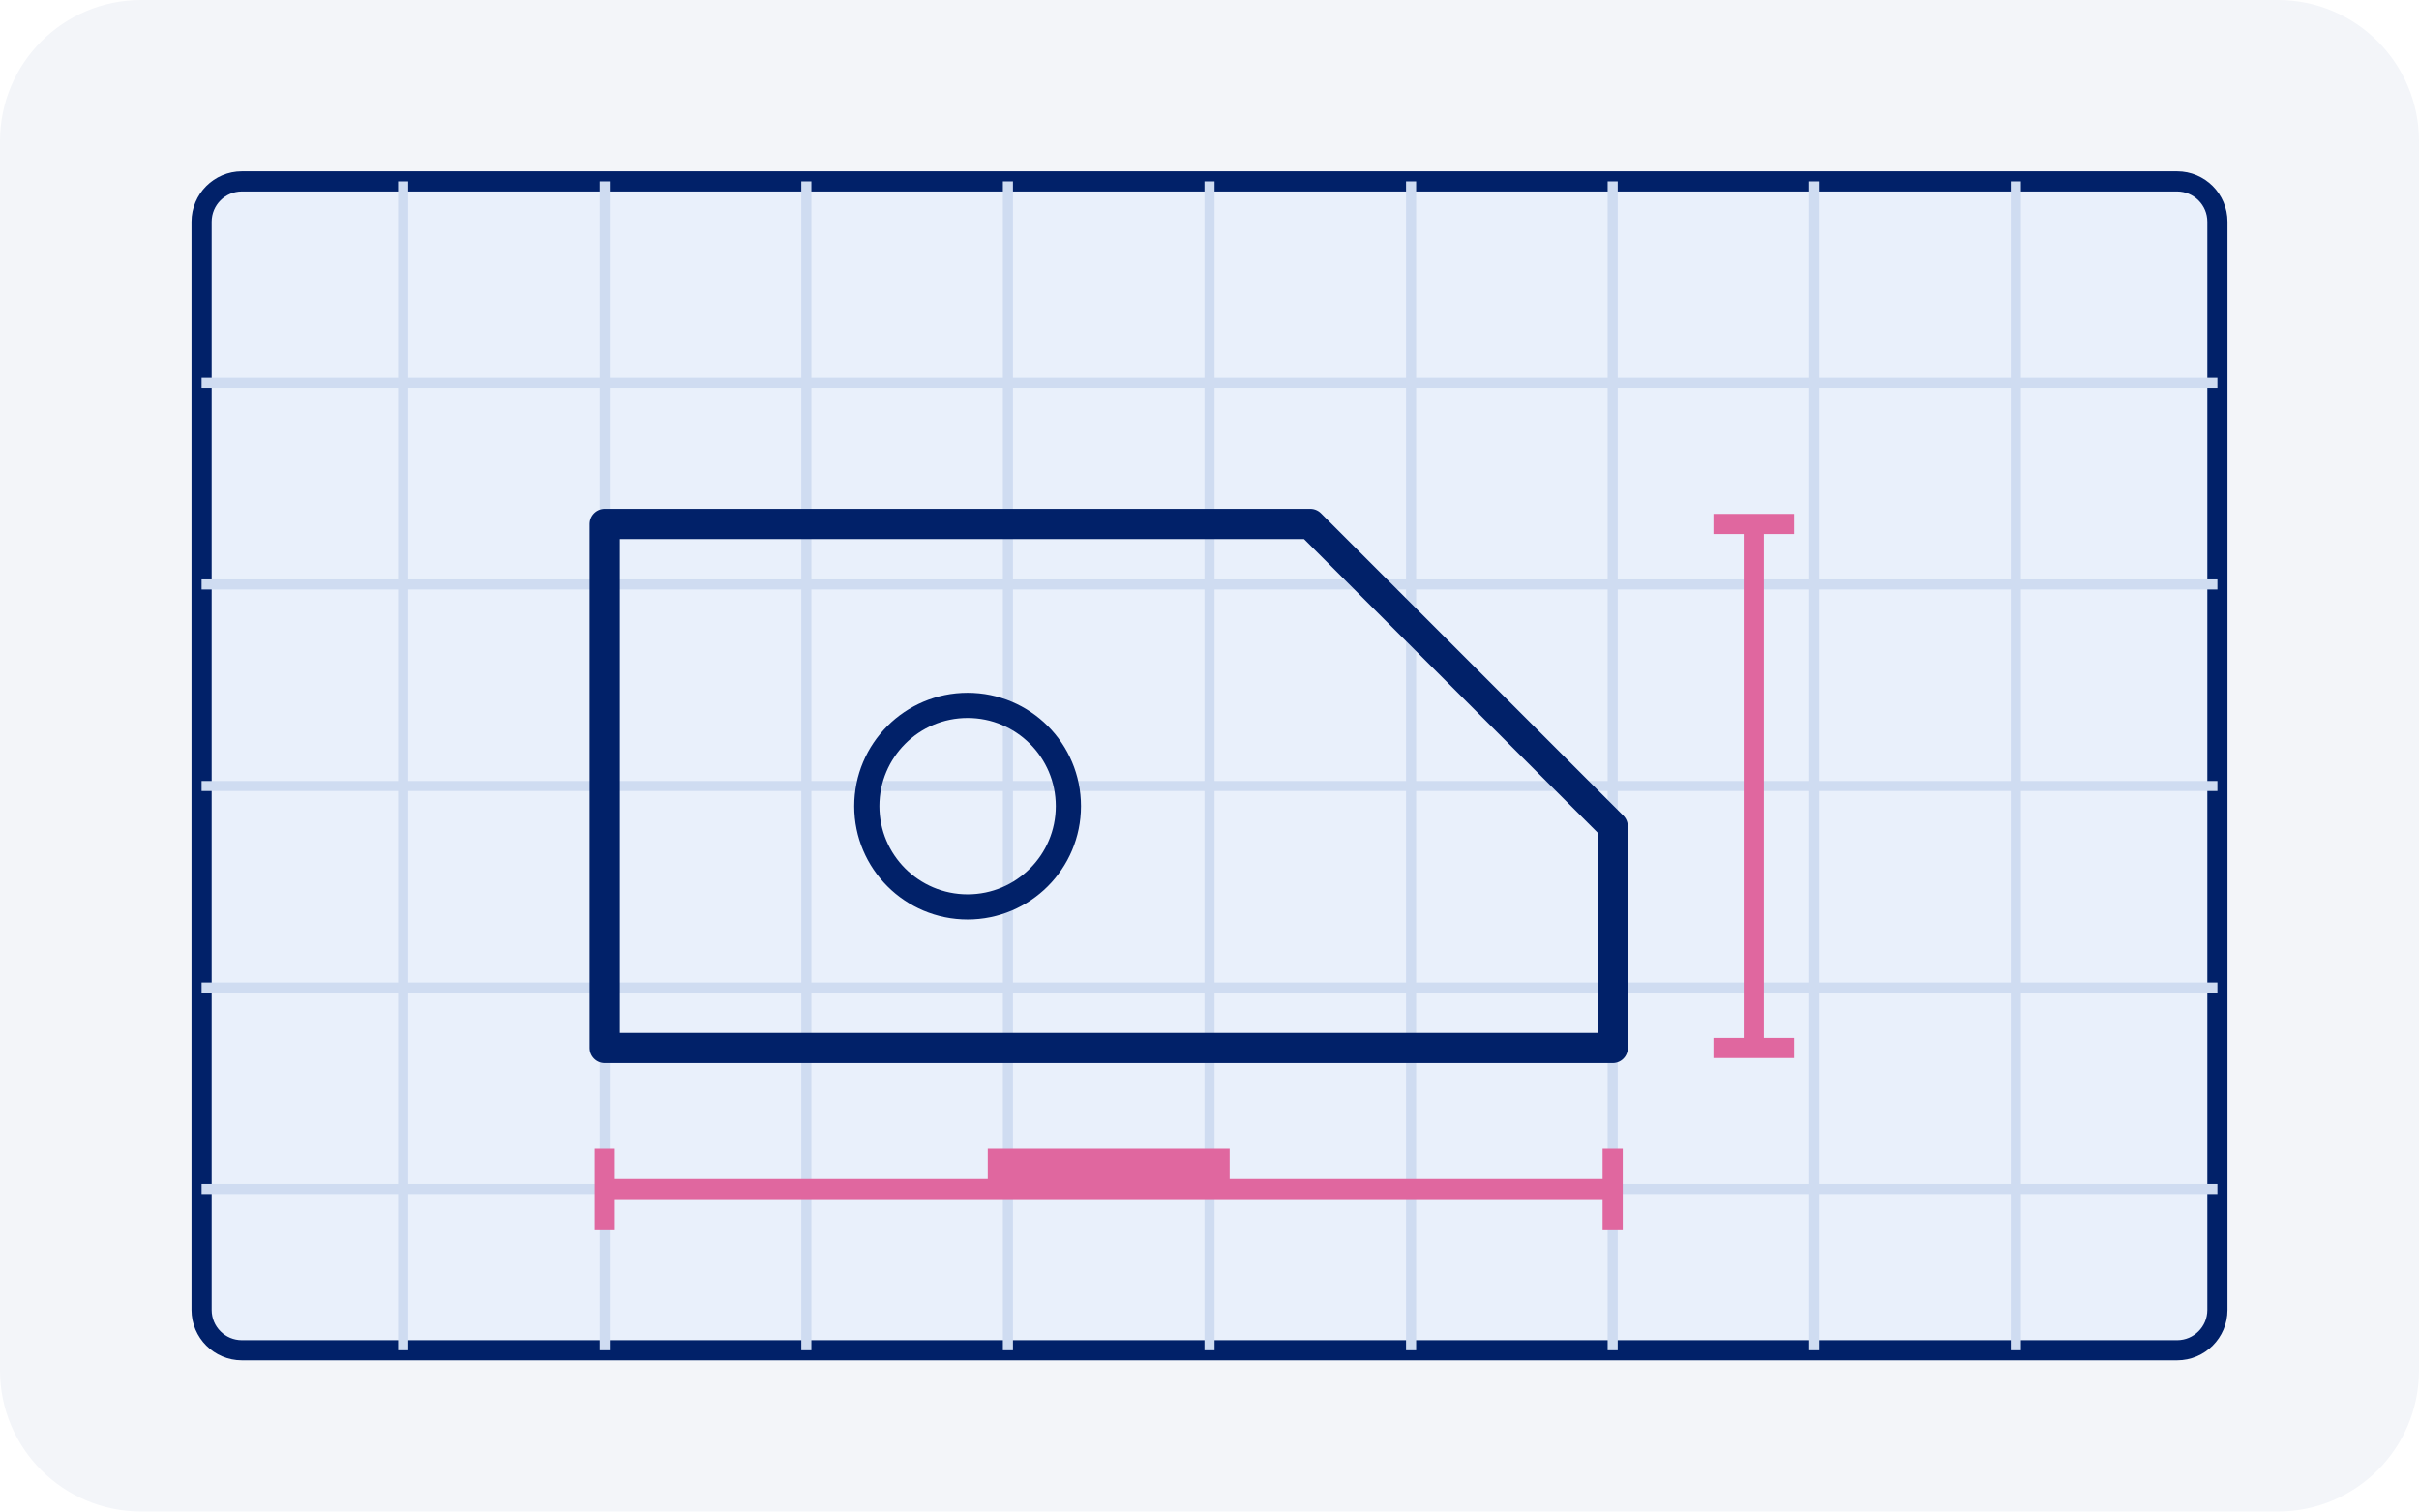
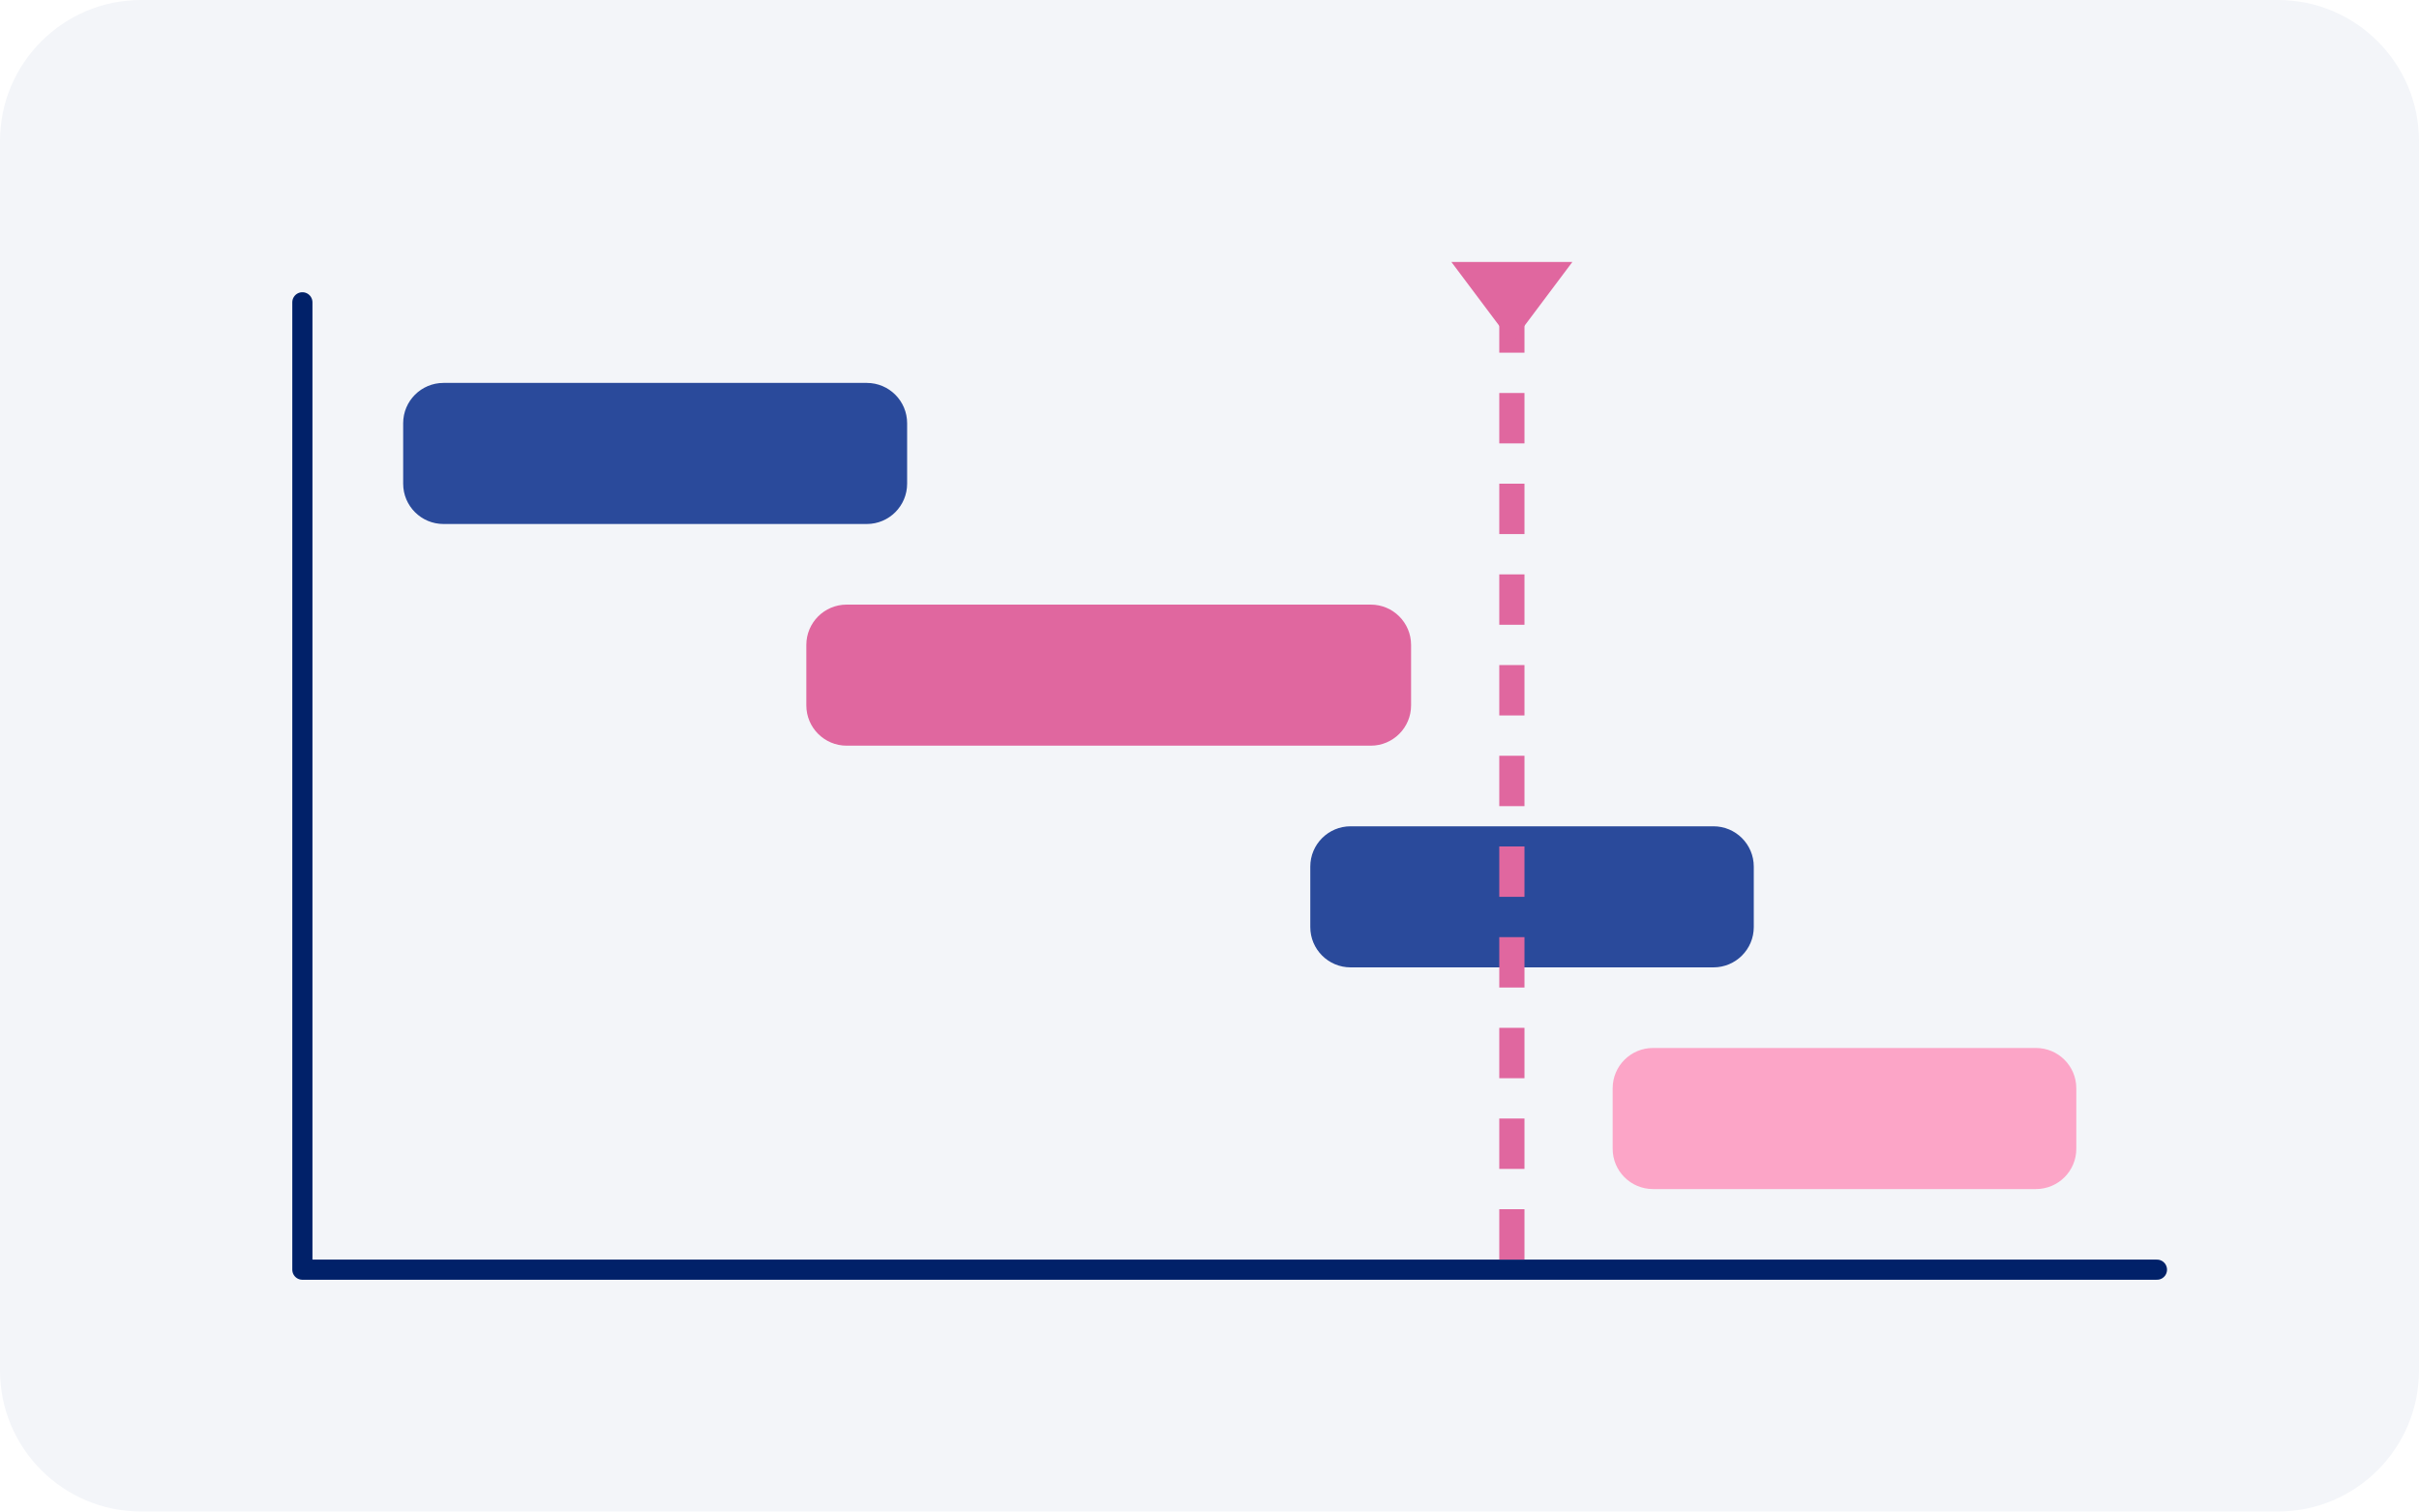
<svg xmlns="http://www.w3.org/2000/svg" viewBox="0 0 240 150" width="240" height="150" class="ahjo-art" aria-hidden="true" focusable="false">
  <rect width="240" height="150" rx="14" fill="#f3f5f9" />
-   <rect x="20" y="18" width="200" height="116" rx="4" fill="#e9f0fb" stroke="#012169" stroke-width="2" stroke-linejoin="round" stroke-linecap="round" />
-   <path d="M40 18v116" stroke="#cfdcf1" stroke-width="1" />
-   <path d="M60 18v116" stroke="#cfdcf1" stroke-width="1" />
-   <path d="M80 18v116" stroke="#cfdcf1" stroke-width="1" />
-   <path d="M100 18v116" stroke="#cfdcf1" stroke-width="1" />
-   <path d="M120 18v116" stroke="#cfdcf1" stroke-width="1" />
-   <path d="M140 18v116" stroke="#cfdcf1" stroke-width="1" />
-   <path d="M160 18v116" stroke="#cfdcf1" stroke-width="1" />
-   <path d="M180 18v116" stroke="#cfdcf1" stroke-width="1" />
-   <path d="M200 18v116" stroke="#cfdcf1" stroke-width="1" />
-   <path d="M20 38h200" stroke="#cfdcf1" stroke-width="1" />
-   <path d="M20 58h200" stroke="#cfdcf1" stroke-width="1" />
-   <path d="M20 78h200" stroke="#cfdcf1" stroke-width="1" />
-   <path d="M20 98h200" stroke="#cfdcf1" stroke-width="1" />
-   <path d="M20 118h200" stroke="#cfdcf1" stroke-width="1" />
-   <path d="M60 104V52h70l30 30v22z" fill="none" stroke="#012169" stroke-width="3" stroke-linejoin="round" />
-   <circle cx="96" cy="80" r="10" fill="none" stroke="#012169" stroke-width="2.5" />
-   <path d="M60 118h100M60 114v8M160 114v8" stroke="#e0679f" stroke-width="2" />
-   <path d="M174 52v52M170 52h8M170 104h8" stroke="#e0679f" stroke-width="2" />
-   <path d="M98 116h24" stroke="#e0679f" stroke-width="4" />
+   <path d="M30 30v96h184" stroke="#012169" stroke-width="2" stroke-linejoin="round" stroke-linecap="round" fill="none" />
+   <rect x="40" y="38" width="50" height="14" rx="4" fill="#2a4a9b" />
+   <rect x="80" y="60" width="60" height="14" rx="4" fill="#e0679f" />
+   <rect x="130" y="82" width="44" height="14" rx="4" fill="#2a4a9b" />
+   <rect x="160" y="104" width="46" height="14" rx="4" fill="#fca5c7" />
+   <path d="M150 30v96" stroke="#e0679f" stroke-width="2.5" stroke-dasharray="5 4" />
+   <path d="M144 26l6 8 6-8z" fill="#e0679f" />
</svg>
